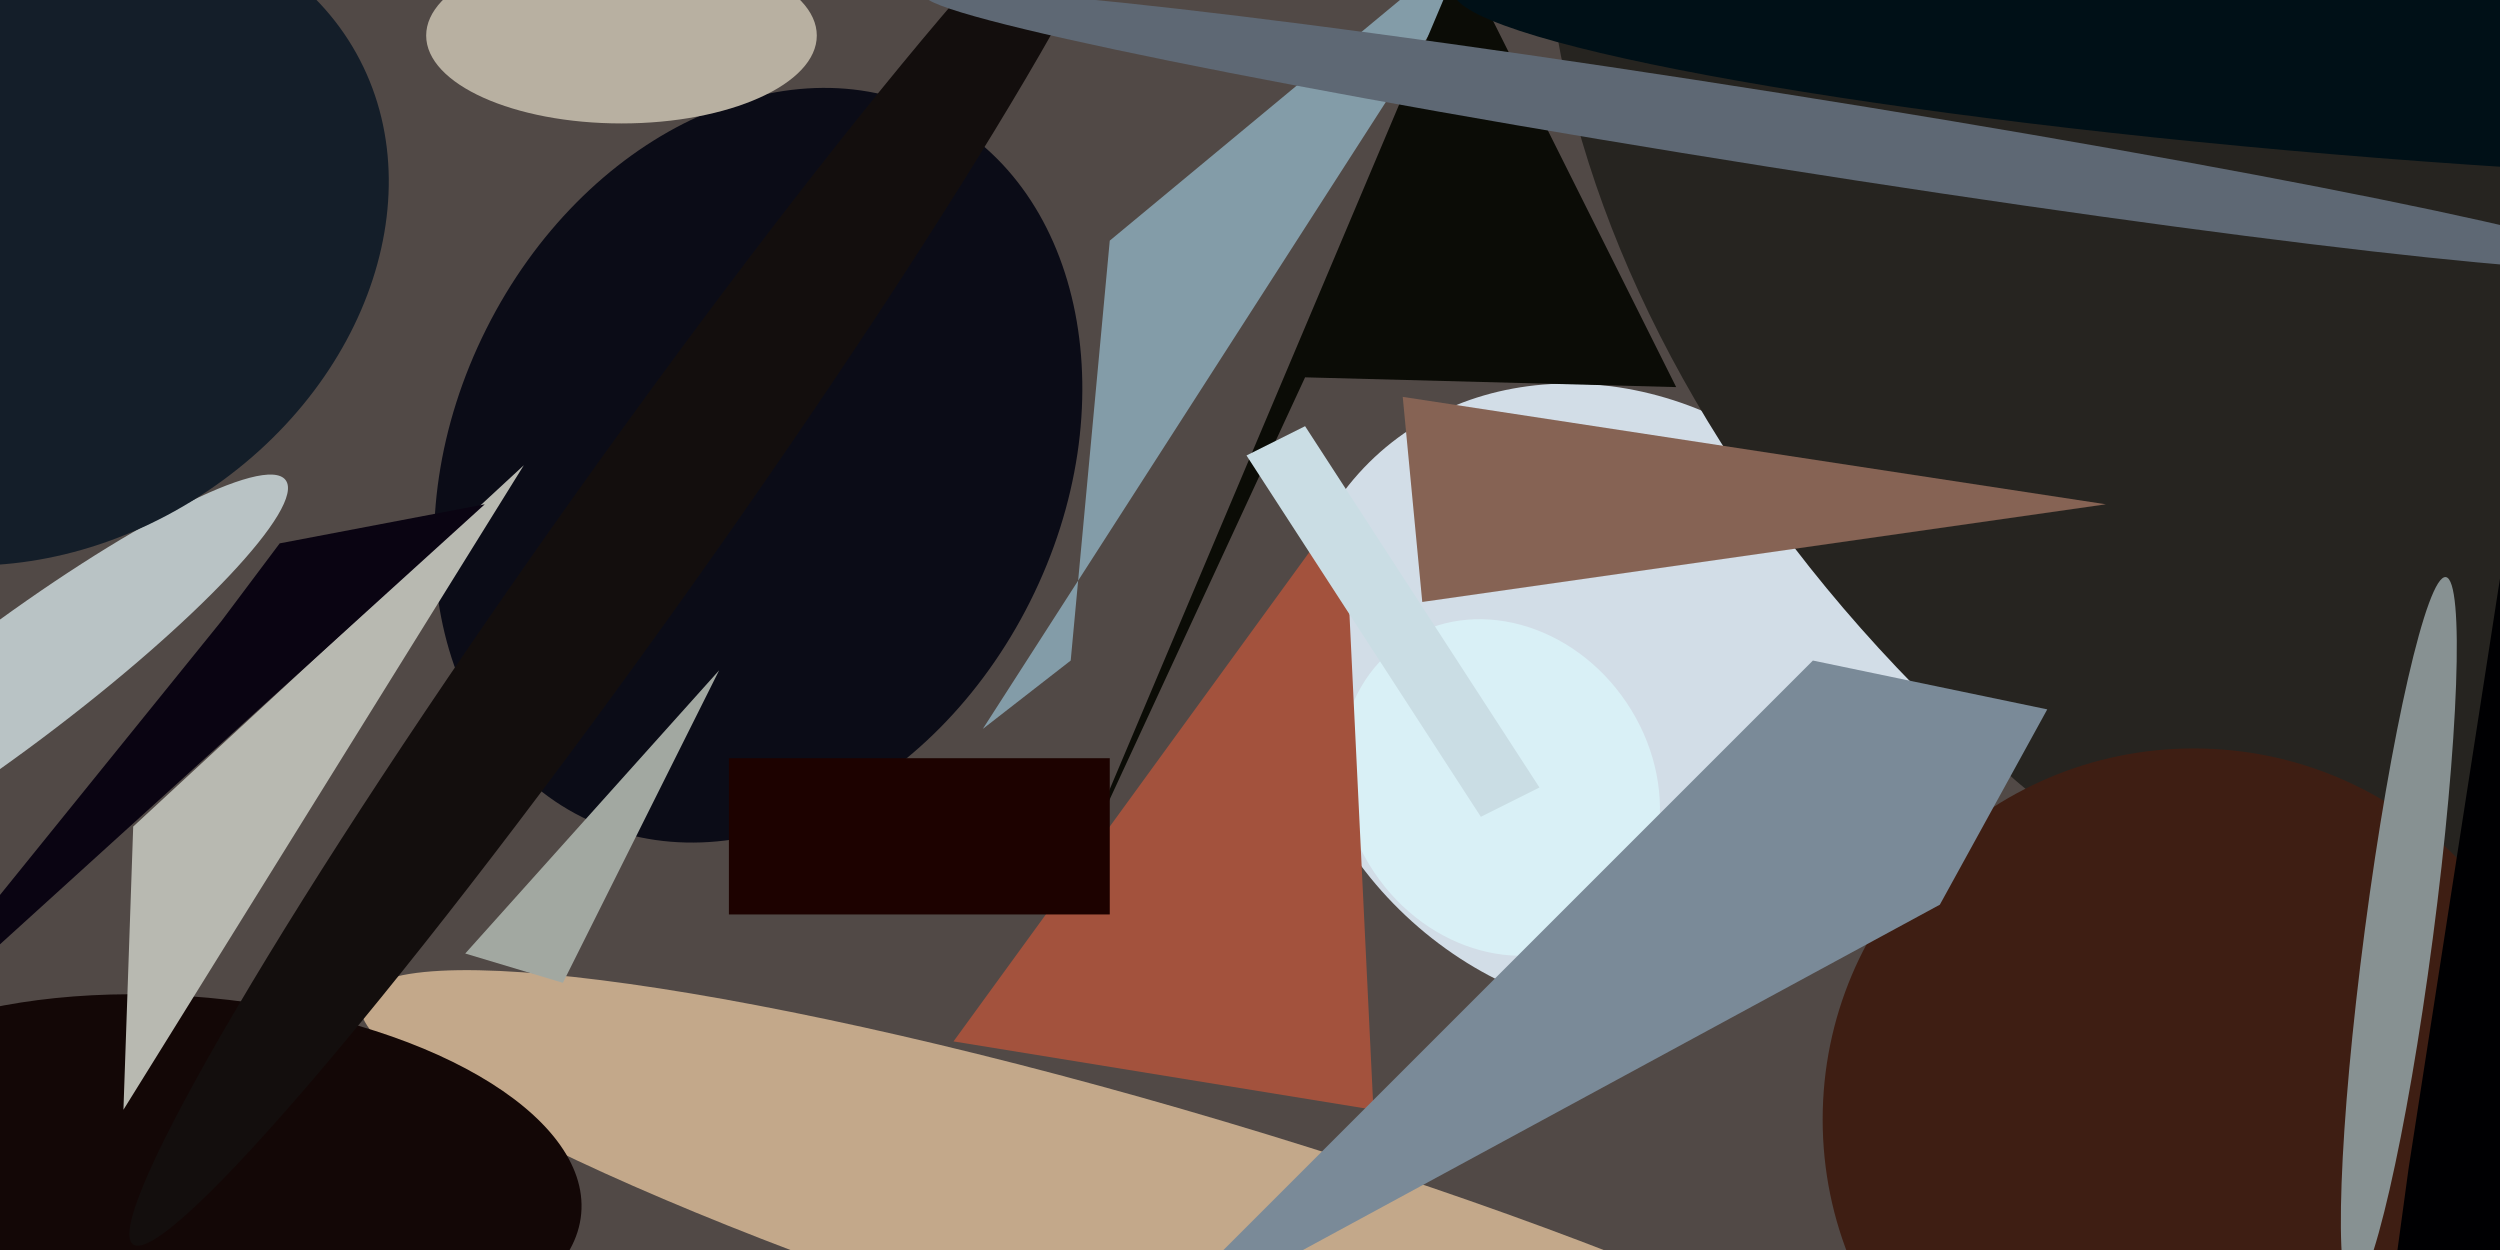
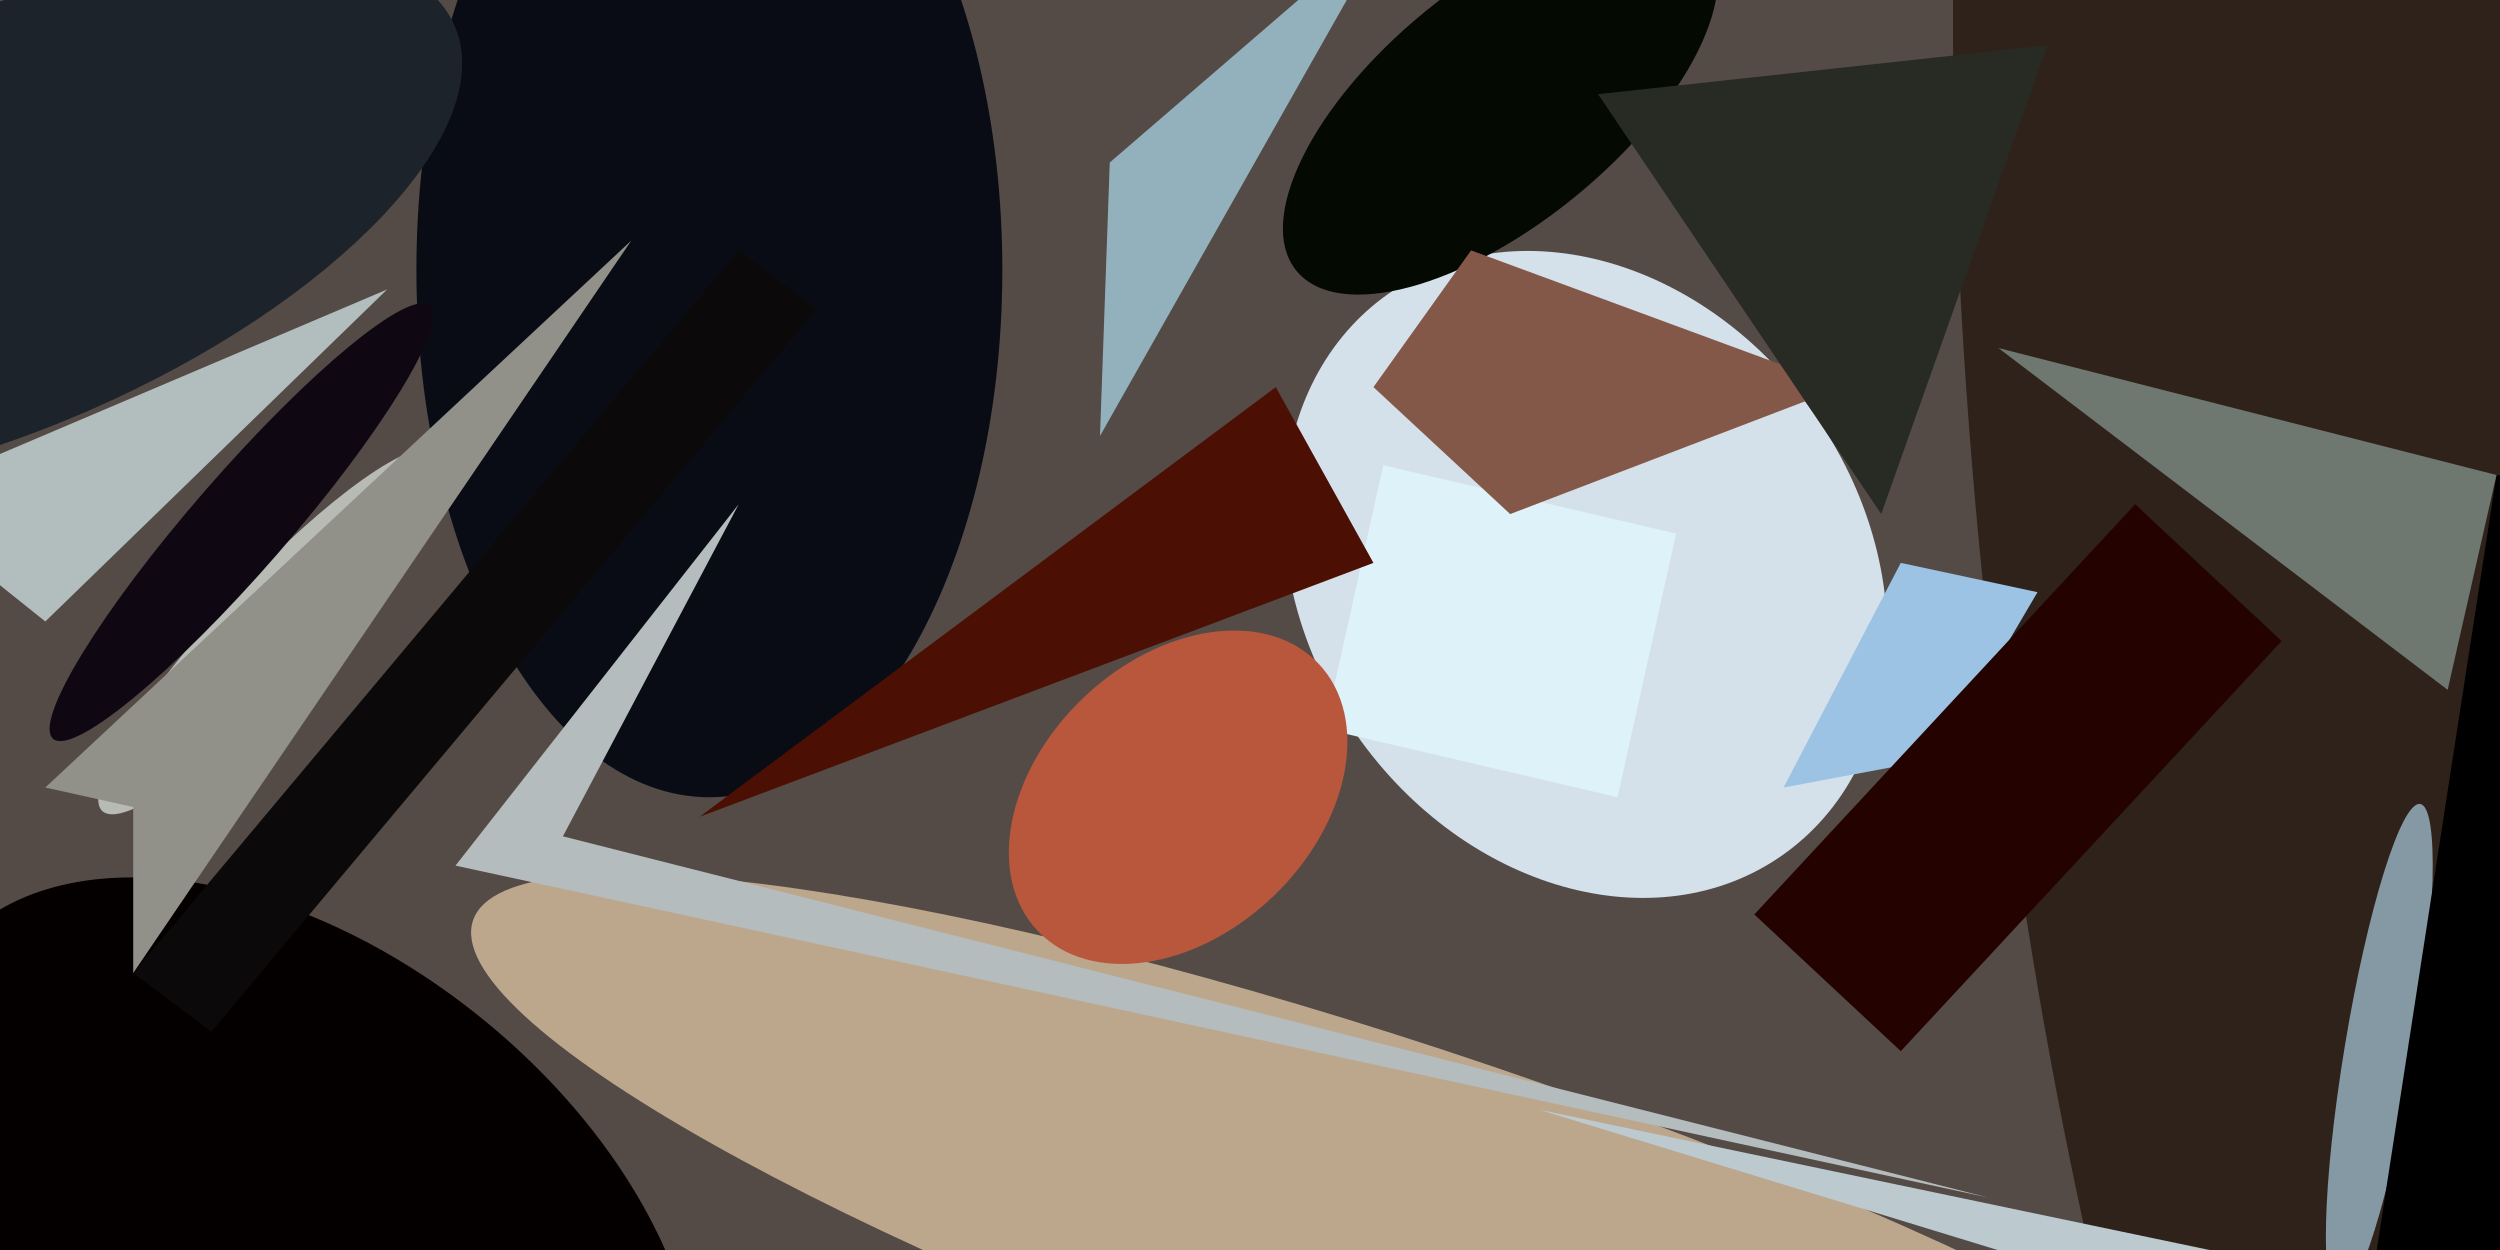
<svg xmlns="http://www.w3.org/2000/svg" viewBox="0 0 400 200">
-   <path fill="#514946" d="M0 0h400v200H0z" />
+   <path fill="#544b47" d="M0 0h400v200H0z" />
  <g transform="translate(1 1) scale(1.5625)">
-     <ellipse fill="#d2dde7" rx="1" ry="1" transform="rotate(-48 162 -149) scale(30.45652 34.76252)" />
-     <ellipse fill="#c3a88a" rx="1" ry="1" transform="matrix(-84.67148 -25.24166 3.8088 -12.77639 121 127)" />
-     <ellipse fill="#0b0c17" rx="1" ry="1" transform="matrix(-18.06575 36.01842 -27.84032 -13.96386 77 47)" />
-     <ellipse fill="#262420" rx="1" ry="1" transform="matrix(84.1822 72.05399 -49.11936 57.38719 255 22)" />
-     <ellipse fill="#d9f0f6" rx="1" ry="1" transform="matrix(-12.9273 8.67898 -9.9939 -14.88588 153 80)" />
-     <ellipse fill="#130706" rx="1" ry="1" transform="matrix(-39.87523 -3.64876 1.68996 -18.46862 19 120)" />
-     <ellipse fill="#b9c3c5" rx="1" ry="1" transform="matrix(-28.60773 21.47929 -3.70803 -4.93863 0 70)" />
-     <path fill="#b8b9b1" d="M12 113l1-29 40-37z" />
-     <ellipse fill="#3e1e13" cx="224" cy="114" rx="38" ry="38" />
-     <path fill="#839ca8" d="M109 67l4-43 41-34-54 84z" />
-     <path fill="#0b0c06" d="M133 38l-25 54 41-97 22 44z" />
-     <ellipse fill="#141e29" rx="1" ry="1" transform="matrix(-32.03111 20.54348 -16.79077 -26.17993 3 24)" />
-     <ellipse fill="#b8b0a1" cx="63" cy="3" rx="20" ry="9" />
-     <path fill="#a3523d" d="M140 113l-43-7 40-55z" />
-     <path fill="#7a8a98" d="M209 72l-11 20-83 45 70-70z" />
-     <ellipse fill="#879192" rx="1" ry="1" transform="matrix(4.81135 -36.54582 3.47705 .45776 245 95)" />
-     <path fill="#1d0200" d="M74 77h39v16H74z" />
-     <ellipse fill="#130e0d" rx="1" ry="1" transform="matrix(-51.01655 71.78725 -6.1701 -4.38486 64 55)" />
-     <path fill="#a2a8a1" d="M47 97l26-29-16 32z" />
-     <ellipse fill="#001017" rx="1" ry="1" transform="matrix(.77033 -9.15802 90.84966 7.64182 239 6)" />
-     <path fill="#866354" d="M143 40l2 21 70-10z" />
-     <path fill="#000002" d="M246 119l11-71 8 72-22 21z" />
-     <path fill="#cadde4" d="M127 46l6-3 24 37-6 3z" />
-     <path fill="#0a0412" d="M22 63l-38 47 65-59-21 4z" />
-     <ellipse fill="#5e6874" rx="1" ry="1" transform="rotate(9 10 1157) scale(88.14949 3.81986)" />
+     <ellipse fill="#d4e0ea" rx="1" ry="1" transform="rotate(-125 96 -13) scale(35.11788 28.61742)" />
+     <ellipse fill="#bda78c" rx="1" ry="1" transform="matrix(-6.26458 18.41812 -98.1963 -33.39966 146 127)" />
+     <ellipse fill="#090c14" cx="72" cy="27" rx="30" ry="54" />
+     <ellipse fill="#050000" rx="1" ry="1" transform="rotate(39 -163 106) scale(46.55814 29.05759)" />
+     <ellipse fill="#2e221a" rx="1" ry="1" transform="matrix(-16.20183 -143.9889 32.87211 -3.69882 236 62)" />
+     <path fill="#def2f9" d="M171 54l-6 27-30-7 6-27z" />
+     <ellipse fill="#b7bbb3" rx="1" ry="1" transform="matrix(-3.78323 -3.52792 17.16608 -18.40837 27 64)" />
+     <path fill="#b1bebd" d="M-16 47L4 63l35-34-40 17z" />
+     <ellipse fill="#040902" rx="1" ry="1" transform="matrix(20.88185 -17.09002 7.72787 9.44249 153 10)" />
+     <path fill="#9cc3e4" d="M198 77l-16 3 12-23 14 3z" />
+     <path fill="#b4bcbd" d="M57 85l146 37L46 88l29-37z" />
+     <path fill="#4b1003" d="M130 39l10 18-69 26z" />
+     <path fill="#93b1bd" d="M142-9l-30 53 1-28z" />
+     <path fill="#230200" d="M233 65l-39 42-15-14 39-42z" />
+     <ellipse fill="#b9573d" rx="1" ry="1" transform="matrix(-14.35412 13.70925 -9.71404 -10.17098 120 81)" />
+     <ellipse fill="#8499a4" rx="1" ry="1" transform="matrix(-3.51949 -.58265 4.19044 -25.3124 243 107)" />
+     <path fill="#0b0909" d="M75 25l8 6-62 74-8-6z" />
+     <ellipse fill="#1d232b" rx="1" ry="1" transform="matrix(8.46134 19.403 -45.9082 20.01983 0 22)" />
+     <path fill="#bccad0" d="M243 131l-86-18 98 30-37-2z" />
+     <path d="M236 171l19-123 19 3-19 123z" />
+     <path fill="#845848" d="M150 25l38 14-34 13-14-13z" />
+     <path fill="#6f7771" d="M250 70l5-22-51-13z" />
+     <ellipse fill="#0f0712" rx="1" ry="1" transform="rotate(-49 70 0) scale(29.38937 4.9216)" />
+     <path fill="#282b23" d="M209 4l-17 48-29-43z" />
+     <path fill="#919189" d="M64 24L13 99V82l-9-2z" />
  </g>
</svg>
